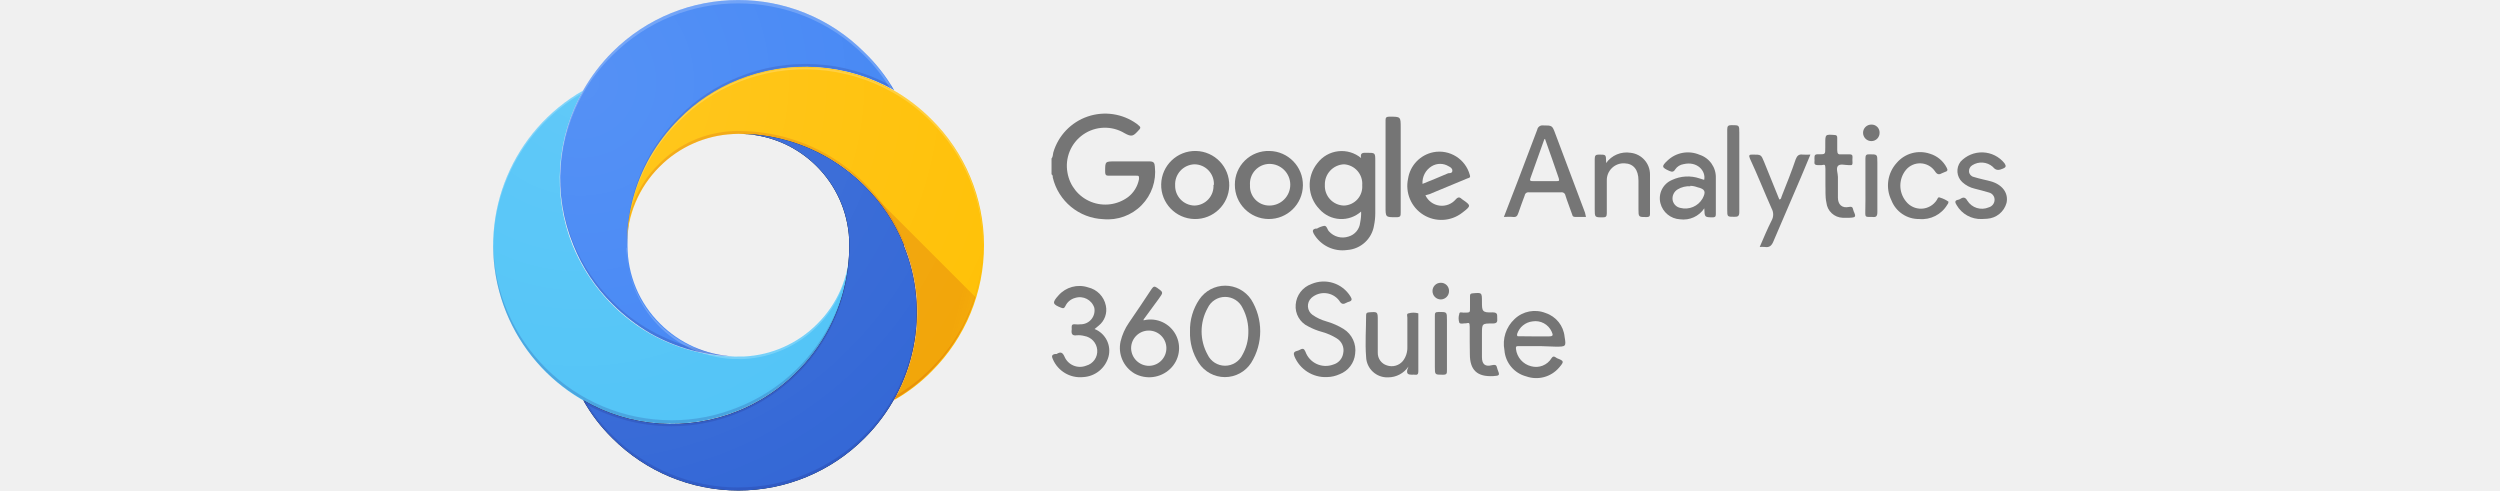
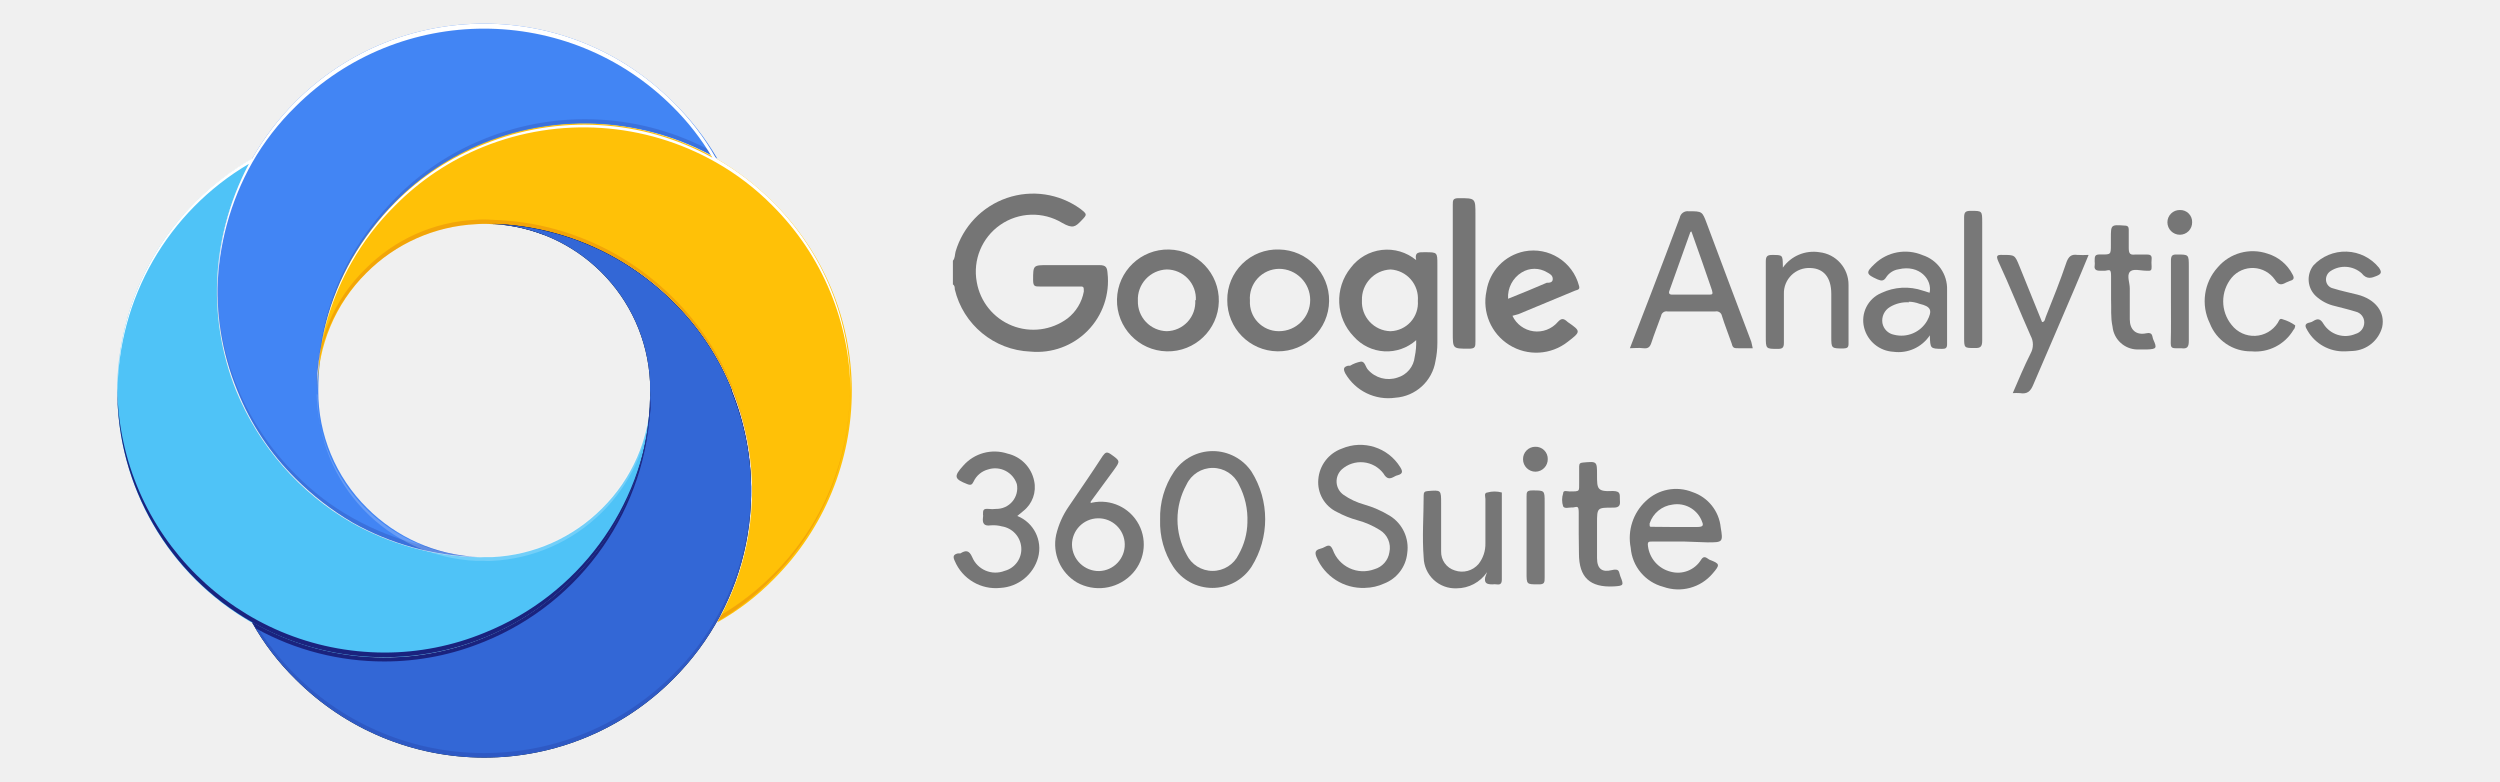
- <svg xmlns="http://www.w3.org/2000/svg" id="Export" viewBox="0 0 180 35.31">
+ <svg xmlns="http://www.w3.org/2000/svg" width="160" height="50">
  <defs>
    <style>.cls-1{fill:#757575;}.cls-2{fill:#767676;}.cls-3{fill:#787878;}.cls-4{fill:#4fc3f7;}.cls-5{fill:#4285f4;}.cls-11,.cls-6{fill:#1a237e;}.cls-10,.cls-6,.cls-8,.cls-9{opacity:0.2;}.cls-6,.cls-8,.cls-9{isolation:isolate;}.cls-7{fill:#ffc107;}.cls-12,.cls-8{fill:#fff;}.cls-9{fill:#bf360c;}.cls-13{fill:#3367d6;}.cls-14{fill:url(#linear-gradient);}.cls-15{fill-opacity:0.1;fill:url(#radial-gradient);}</style>
-     <linearGradient id="linear-gradient" x1="-2978.01" y1="1245.65" x2="-2977.91" y2="1245.6" gradientTransform="matrix(56.82, 0, 0, -110.18, 169281.44, 137260.41)" gradientUnits="userSpaceOnUse">
-       <stop offset="0" stop-color="#bf360c" stop-opacity="0.2" />
-       <stop offset="1" stop-color="#bf360c" stop-opacity="0" />
-     </linearGradient>
-     <radialGradient id="radial-gradient" cx="-3016.94" cy="1251" r="0.14" gradientTransform="matrix(254.33, 0, 0, -254.33, 767334.63, 318170.28)" gradientUnits="userSpaceOnUse">
-       <stop offset="0" stop-color="#fff" />
-       <stop offset="1" stop-color="#fff" stop-opacity="0" />
-     </radialGradient>
  </defs>
-   <path class="cls-1" d="M75.71,11.41c.11-.12.09-.29.13-.44a3.89,3.89,0,0,1,6-2.06c.34.27.34.27.05.57s-.41.4-.92.11a2.74,2.74,0,0,0-4.11,2.85,2.76,2.76,0,0,0,4.36,1.75,2.12,2.12,0,0,0,.79-1.3c0-.22,0-.25-.22-.24H79.9c-.24,0-.33,0-.33-.31,0-.72,0-.72.72-.72s1.65,0,2.47,0c.32,0,.37.12.39.38a3.41,3.41,0,0,1-3.71,3.78,3.9,3.9,0,0,1-3.64-3c0-.08,0-.18-.09-.23Z" />
-   <path class="cls-2" d="M98,15.23a2.12,2.12,0,0,1-3-.17,2.5,2.5,0,0,1-.15-3.31A2.19,2.19,0,0,1,98,11.38c-.09-.41.16-.38.42-.38.6,0,.6,0,.6.6,0,1.25,0,2.5,0,3.76a4.28,4.28,0,0,1-.09.87A2.1,2.1,0,0,1,97,18a2.39,2.39,0,0,1-2.41-1.17c-.1-.2-.1-.31.13-.37l.1,0a1.56,1.56,0,0,1,.53-.2c.19,0,.21.26.33.39a1.32,1.32,0,0,0,1.42.38,1.16,1.16,0,0,0,.83-1A3.23,3.23,0,0,0,98,15.23Zm-1.23-.43a1.36,1.36,0,0,0,1.31-1.46,1.4,1.4,0,0,0-1.31-1.51,1.44,1.44,0,0,0-1.38,1.49A1.41,1.41,0,0,0,96.75,14.8Z" />
-   <path class="cls-2" d="M114.19,15.62h-.7c-.18,0-.26,0-.31-.22-.15-.44-.33-.88-.47-1.33a.27.27,0,0,0-.32-.22h-2.3a.26.26,0,0,0-.31.22c-.15.42-.32.84-.46,1.27-.07.22-.16.31-.4.28s-.4,0-.64,0l1-2.59c.47-1.23.94-2.46,1.4-3.69a.38.38,0,0,1,.42-.31c.66,0,.66,0,.88.59.71,1.9,1.42,3.79,2.14,5.69Zm-3-5.59-1,2.8c-.07.16,0,.22.16.21h1.72c.17,0,.22,0,.16-.21C111.92,11.93,111.6,11,111.24,10Z" />
-   <path class="cls-1" d="M91.4,10.87a2.45,2.45,0,1,1-2.49,2.43A2.41,2.41,0,0,1,91.4,10.87Zm0,3.93a1.49,1.49,0,0,0,0-3A1.42,1.42,0,0,0,90,13.33,1.39,1.39,0,0,0,91.38,14.8Z" />
-   <path class="cls-1" d="M86,15.77a2.45,2.45,0,1,1,.11-4.9,2.45,2.45,0,0,1-.11,4.9Zm1.4-2.46A1.41,1.41,0,0,0,86,11.83a1.44,1.44,0,0,0-1.39,1.51A1.42,1.42,0,0,0,86,14.8,1.4,1.4,0,0,0,87.37,13.31Z" />
-   <path class="cls-1" d="M102.63,14.06a1.31,1.31,0,0,0,2.18.3c.18-.2.29-.18.48,0,.64.44.64.46,0,.95a2.45,2.45,0,0,1-3.91-2.44,2.3,2.3,0,0,1,1.82-1.91,2.27,2.27,0,0,1,2.63,1.65c.07.2-.09.2-.19.24l-2.72,1.13Zm-.21-.82c.65-.26,1.26-.51,1.86-.77.11,0,.29,0,.29-.18s-.14-.25-.27-.32a1.17,1.17,0,0,0-1.22,0A1.38,1.38,0,0,0,102.42,13.24Z" />
-   <path class="cls-2" d="M122.71,15a1.81,1.81,0,0,1-1.75.79,1.54,1.54,0,0,1-1.41-1.16,1.43,1.43,0,0,1,.83-1.67,2.66,2.66,0,0,1,2-.11l.32.1c.14-.62-.48-1.37-1.49-1.13a.87.87,0,0,0-.59.37c-.12.2-.23.2-.42.12-.56-.25-.59-.33-.14-.75a2.13,2.13,0,0,1,2.3-.42,1.7,1.7,0,0,1,1.18,1.68c0,.87,0,1.74,0,2.61,0,.18-.07.22-.24.22C122.73,15.64,122.73,15.64,122.71,15Zm-1-1.59a1.6,1.6,0,0,0-.91.22.76.76,0,0,0-.37.78.7.7,0,0,0,.56.56,1.43,1.43,0,0,0,1.59-.67c.27-.5.19-.69-.37-.82A1.54,1.54,0,0,0,121.69,13.38Z" />
-   <path class="cls-2" d="M115.64,11.74A1.81,1.81,0,0,1,117.4,11a1.57,1.57,0,0,1,1.4,1.57c0,.94,0,1.89,0,2.84,0,.18-.07.21-.24.22-.59,0-.59,0-.59-.58V13c0-.79-.37-1.22-1-1.24A1.21,1.21,0,0,0,115.69,13c0,.79,0,1.58,0,2.36,0,.23-.07.29-.29.29-.58,0-.58,0-.58-.6,0-1.2,0-2.41,0-3.61,0-.24.07-.31.3-.31.51,0,.51,0,.52.49A1,1,0,0,0,115.64,11.74Z" />
-   <path class="cls-2" d="M126.7,17.78c.29-.67.55-1.3.86-1.91a.88.88,0,0,0,0-.85c-.53-1.19-1-2.39-1.56-3.59-.11-.26-.06-.31.21-.3.59,0,.59,0,.81.54.36.89.73,1.79,1.09,2.69.14,0,.14-.16.18-.25.35-.88.7-1.75,1-2.64.1-.26.23-.38.51-.34a5,5,0,0,0,.55,0c-.23.55-.44,1.07-.66,1.58-.66,1.55-1.33,3.1-2,4.66-.13.32-.29.47-.64.41A2.78,2.78,0,0,0,126.7,17.78Z" />
-   <path class="cls-2" d="M142.69,15.77a2,2,0,0,1-1.81-1c-.12-.19-.17-.34.12-.39a.46.46,0,0,0,.16-.07c.22-.14.35-.1.49.14a1.24,1.24,0,0,0,1.54.48.57.57,0,0,0,.42-.55.53.53,0,0,0-.41-.52c-.35-.11-.7-.19-1-.27a2,2,0,0,1-.92-.48,1.1,1.1,0,0,1-.12-1.47,2.09,2.09,0,0,1,3.16.11c.13.2.13.29-.11.39s-.48.19-.73-.13A1.23,1.23,0,0,0,142,11.9a.48.48,0,0,0-.23.46.43.43,0,0,0,.34.38c.38.12.78.2,1.17.3.87.22,1.35.85,1.19,1.57a1.55,1.55,0,0,1-1.4,1.14Z" />
-   <path class="cls-2" d="M138.18,15.77a2.11,2.11,0,0,1-2-1.35,2.42,2.42,0,0,1,.38-2.69,2.21,2.21,0,0,1,2.4-.66,2,2,0,0,1,1.2,1c.1.18.06.26-.12.31l-.19.08c-.23.13-.37.13-.54-.14a1.31,1.31,0,0,0-2.08-.09,1.79,1.79,0,0,0,0,2.27,1.36,1.36,0,0,0,2.22-.1c.06-.09.08-.25.24-.17a2,2,0,0,1,.6.29s0,.14-.08.21A2.12,2.12,0,0,1,138.18,15.77Z" />
-   <path class="cls-1" d="M99.76,12c0-1.09,0-2.19,0-3.28,0-.22,0-.32.29-.32.8,0,.8,0,.8.78,0,2,0,4.07,0,6.1,0,.27,0,.37-.35.36-.74,0-.74,0-.74-.76Z" />
-   <path class="cls-1" d="M131.43,13.31c0-.44,0-.8,0-1.16s-.07-.29-.28-.26h-.27q-.28,0-.24-.24a.74.74,0,0,0,0-.21c0-.26,0-.35.33-.33.45,0,.45,0,.45-.47v-.3c0-.67,0-.67.67-.62.15,0,.19.07.19.2,0,.3,0,.59,0,.88s.08.34.33.31h.54c.17,0,.25.05.23.23a1.93,1.93,0,0,0,0,.34c0,.16,0,.23-.21.21h-.06c-.27,0-.63-.12-.78.06s0,.52,0,.79c0,.5,0,1,0,1.49s.29.78.8.67c.32-.07.27.17.33.3.19.42.16.46-.31.48h-.47a1.22,1.22,0,0,1-1.18-1.1C131.4,14.13,131.45,13.68,131.43,13.31Z" />
-   <path class="cls-3" d="M124.36,12.33c0-1,0-2,0-3,0-.26.07-.32.32-.32.55,0,.55,0,.55.56,0,1.9,0,3.79,0,5.69,0,.29-.09.36-.36.35-.51,0-.51,0-.51-.53Z" />
-   <path class="cls-3" d="M134.31,13.34c0-.64,0-1.28,0-1.92,0-.24.05-.32.29-.31.57,0,.57,0,.57.58,0,1.19,0,2.39,0,3.58,0,.29-.08.39-.36.35h-.27c-.2,0-.24-.06-.24-.25C134.32,14.7,134.31,14,134.31,13.34Z" />
-   <path class="cls-2" d="M135.33,9.56a.59.59,0,0,1-.59.6.6.6,0,0,1-.6-.6.59.59,0,0,1,.6-.59A.57.57,0,0,1,135.33,9.56Z" />
-   <path class="cls-2" d="M85.68,23.87a3.93,3.93,0,0,1,.67-2.31,2.25,2.25,0,0,1,3.73,0,4.31,4.31,0,0,1,0,4.57,2.25,2.25,0,0,1-3.77,0A3.89,3.89,0,0,1,85.68,23.87Zm4.2.12a3.57,3.57,0,0,0-.41-1.81,1.39,1.39,0,0,0-2.52,0,3.46,3.46,0,0,0,0,3.36,1.39,1.39,0,0,0,2.51,0A3.27,3.27,0,0,0,89.88,24Z" />
-   <path class="cls-2" d="M95.54,27.15a2.42,2.42,0,0,1-2.34-1.49c-.08-.21-.06-.33.17-.39a.93.93,0,0,0,.25-.1c.2-.11.28-.05.37.15a1.55,1.55,0,0,0,2,.93,1,1,0,0,0,.72-.81,1,1,0,0,0-.47-1.08,3.94,3.94,0,0,0-1.05-.46,4.75,4.75,0,0,1-1-.4,1.58,1.58,0,0,1-.9-1.57,1.71,1.71,0,0,1,1.13-1.48,2.26,2.26,0,0,1,2.81.89c.12.19.14.32-.12.39a.47.47,0,0,0-.15.06c-.23.13-.37.14-.54-.15a1.37,1.37,0,0,0-2-.19.79.79,0,0,0,.08,1.22,3.28,3.28,0,0,0,1,.47,5,5,0,0,1,1.23.54,1.81,1.81,0,0,1,.84,1.8,1.75,1.75,0,0,1-1.11,1.46A2.29,2.29,0,0,1,95.54,27.15Z" />
-   <path class="cls-2" d="M82.4,23.05a2.06,2.06,0,0,1,1.85,3.51,2.19,2.19,0,0,1-2.57.33,2.14,2.14,0,0,1-1-2.3,4,4,0,0,1,.6-1.35c.55-.81,1.11-1.62,1.64-2.44.13-.18.2-.21.39-.08.46.33.46.32.13.78L82.34,23l0,.07Zm.35,3.29a1.27,1.27,0,1,0-1.31-1.26A1.29,1.29,0,0,0,82.75,26.34Z" />
-   <path class="cls-2" d="M78.81,23.69a1.68,1.68,0,0,1,1,2A2,2,0,0,1,78,27.15a2.14,2.14,0,0,1-2.2-1.3c-.09-.19-.08-.31.15-.36l.12,0c.26-.16.42-.16.57.18a1.21,1.21,0,0,0,1.56.66A1.08,1.08,0,0,0,79,25.19a1.11,1.11,0,0,0-.93-1,1.59,1.59,0,0,0-.53-.05c-.33.05-.42-.09-.38-.39a.29.29,0,0,0,0-.13c0-.2,0-.29.26-.27a1.53,1.53,0,0,0,.37,0,1,1,0,0,0,1-1.19,1.1,1.1,0,0,0-1.38-.71,1.07,1.07,0,0,0-.7.58c-.07.14-.12.2-.3.13-.64-.25-.67-.37-.2-.89a2,2,0,0,1,2.13-.58A1.69,1.69,0,0,1,79.62,22a1.45,1.45,0,0,1-.52,1.45Z" />
-   <path class="cls-1" d="M110.9,24.92h-1.55c-.15,0-.23,0-.2.21a1.45,1.45,0,0,0,1.09,1.24,1.31,1.31,0,0,0,1.47-.58c.14-.22.26-.08.39,0,.52.2.53.24.16.67a2.16,2.16,0,0,1-2.37.64,2.11,2.11,0,0,1-1.57-1.88,2.43,2.43,0,0,1,.73-2.25,2.11,2.11,0,0,1,2.24-.43,2,2,0,0,1,1.36,1.7c.12.71.1.72-.63.72Zm-.44-.7c.35,0,.7,0,1.05,0s.31-.11.21-.34a1.28,1.28,0,0,0-1.38-.74,1.33,1.33,0,0,0-1.11.91c0,.17,0,.16.14.16Z" />
-   <path class="cls-2" d="M101.41,26.39a1.77,1.77,0,0,1-1.47.78,1.52,1.52,0,0,1-1.58-1.48c-.08-1,0-2,0-3,0-.14.05-.19.2-.2.64-.05.64-.06.64.6s0,1.53,0,2.3a.93.93,0,0,0,.66.92A1.05,1.05,0,0,0,101,26a1.55,1.55,0,0,0,.33-1c0-.71,0-1.42,0-2.13,0-.11-.08-.29.09-.31a1.28,1.28,0,0,1,.7,0s0,.12,0,.18c0,1.35,0,2.69,0,4,0,.19-.06.27-.25.24a.67.67,0,0,0-.2,0c-.28,0-.4-.06-.35-.34A2.52,2.52,0,0,0,101.41,26.39Z" />
-   <path class="cls-2" d="M105.82,24.62c0-.36,0-.72,0-1.08s-.07-.29-.27-.26h-.07c-.14,0-.34.07-.41-.05a1,1,0,0,1,0-.63c0-.17.2-.09.31-.09.53,0,.45,0,.46-.45v-.75c0-.14.05-.18.19-.19.67-.06.67-.06.67.6s0,.81.76.77c.42,0,.32.22.34.44s0,.37-.34.36c-.76,0-.76,0-.76.77,0,.55,0,1.11,0,1.66s.28.68.69.58.35.08.43.29c.18.44.16.46-.31.49-1.15.06-1.68-.43-1.68-1.58Z" />
-   <path class="cls-3" d="M103.31,24.77c0-.65,0-1.3,0-2,0-.23,0-.31.29-.31.58,0,.58,0,.58.57,0,1.2,0,2.4,0,3.61,0,.25,0,.35-.32.34-.55,0-.55,0-.55-.56Z" />
-   <path class="cls-2" d="M103.74,21.56a.6.6,0,0,1-.6-.6.59.59,0,0,1,.59-.6.58.58,0,0,1,.6.59A.6.6,0,0,1,103.74,21.56Z" />
-   <path class="cls-4" d="M58.84,23.32a8,8,0,0,1-5.29,2.35l-.39,0a2.42,2.42,0,0,1-.38,0,12.94,12.94,0,0,1-6-1.66,13.07,13.07,0,0,1-5.55-6.34A12.82,12.82,0,0,1,42,6.51a12.84,12.84,0,0,0,6.34,24A12.9,12.9,0,0,0,59.5,24a12.71,12.71,0,0,0,1.67-6A7.87,7.87,0,0,1,58.84,23.32Z" />
-   <path class="cls-5" d="M62.23,3.76a12.84,12.84,0,0,0-18.15,0A13,13,0,0,0,42,6.49a12.81,12.81,0,0,0-.72,11.16A12.42,12.42,0,0,0,44.1,21.9,13.71,13.71,0,0,0,46.82,24a12.94,12.94,0,0,0,6,1.66,8.07,8.07,0,0,1-5.29-2.35,7.91,7.91,0,0,1-2.35-5.65v0a12.77,12.77,0,0,1,1.68-6.34,12.46,12.46,0,0,1,2.09-2.73,12.61,12.61,0,0,1,4.25-2.83,12.86,12.86,0,0,1,11.18.74A12.55,12.55,0,0,0,62.23,3.76Z" />
-   <path class="cls-6" d="M53.16,5.55a12.42,12.42,0,0,0-4.25,2.83,13.48,13.48,0,0,0-2.09,2.73,12.65,12.65,0,0,0-1.68,6.32v.1a12.83,12.83,0,0,1,1.68-6.24,12.46,12.46,0,0,1,2.09-2.73,12.61,12.61,0,0,1,4.25-2.83,12.86,12.86,0,0,1,11.18.74l-.18-.3A12.86,12.86,0,0,0,53.16,5.55Z" />
-   <path class="cls-6" d="M44.1,21.7a12.83,12.83,0,0,1-3.78-9,12.53,12.53,0,0,0,1,5A12.42,12.42,0,0,0,44.1,21.9,13.71,13.71,0,0,0,46.82,24a12.94,12.94,0,0,0,6,1.66,8.2,8.2,0,0,1-2.48-.52,13.19,13.19,0,0,1-3.48-1.34A12,12,0,0,1,44.1,21.7Z" />
-   <path class="cls-7" d="M67.05,8.58a13,13,0,0,0-2.73-2.09,12.86,12.86,0,0,0-11.18-.74,12.42,12.42,0,0,0-4.25,2.83,13.48,13.48,0,0,0-2.09,2.73,12.84,12.84,0,0,0-1.66,6.32A8,8,0,0,1,47.49,12a8,8,0,0,1,5.29-2.35,5,5,0,0,1,.77,0,12.76,12.76,0,0,1,6,1.67,12.11,12.11,0,0,1,2.73,2.08,12.65,12.65,0,0,1,2.83,4.26,12.79,12.79,0,0,1-.74,11.15,12.09,12.09,0,0,0,2.73-2.09A12.79,12.79,0,0,0,67.05,8.58Z" />
-   <path class="cls-8" d="M45.14,17.85a8,8,0,0,0,7.64,8l.38,0a2.55,2.55,0,0,0,.39,0,8.07,8.07,0,0,0,5.29-2.35,8,8,0,0,0,2.31-4.79c0-.22,0-.46,0-.68a8.06,8.06,0,0,1-7.64,7.62l-.39,0a2.42,2.42,0,0,1-.38,0,8,8,0,0,1-7.64-7.92v.1Z" />
-   <path class="cls-9" d="M65.08,17.45a12.45,12.45,0,0,0-2.83-4.26,13.08,13.08,0,0,0-2.73-2.08,12.76,12.76,0,0,0-6-1.67,4.94,4.94,0,0,0-.77,0,8,8,0,0,0-5.29,2.35,7.81,7.81,0,0,0-2.37,5.64v.12A7.93,7.93,0,0,1,47.49,12a8,8,0,0,1,5.29-2.35,5,5,0,0,1,.77,0,12.76,12.76,0,0,1,6,1.67,12.11,12.11,0,0,1,2.73,2.08,12.65,12.65,0,0,1,2.83,4.26A12.84,12.84,0,0,1,66,22.42,12.58,12.58,0,0,0,65.08,17.45Z" />
-   <path class="cls-9" d="M67.05,26.51a12.59,12.59,0,0,1-2.59,2c-.06.1-.1.2-.16.3A12.09,12.09,0,0,0,67,26.71a12.71,12.71,0,0,0,3.75-9.18A12.48,12.48,0,0,1,67.05,26.51Z" />
-   <g class="cls-10">
-     <path class="cls-11" d="M62.23,13.59a12.65,12.65,0,0,1,2.83,4.26A12.84,12.84,0,0,1,66,22.64a13,13,0,0,0-.93-5,12.45,12.45,0,0,0-2.83-4.26,13.08,13.08,0,0,0-2.73-2.08,12.76,12.76,0,0,0-6-1.67,8.2,8.2,0,0,1,2.48.52,12.69,12.69,0,0,1,3.47,1.35A11.56,11.56,0,0,1,62.23,13.59Z" />
+   <g class="layer">
+     <g class="cls-10" id="svg_34" />
+     <g class="cls-10" id="svg_36" />
+     <g class="cls-10" id="svg_39" />
+     <g class="cls-10" id="svg_41" />
+     <g id="svg_46">
+       <path class="cls-1" d="m60.984,16.687c0.146,-0.16 0.12,-0.386 0.173,-0.585a5.175,5.175 0 0 1 7.982,-2.74c0.452,0.359 0.452,0.359 0.067,0.758s-0.545,0.532 -1.224,0.146a3.645,3.645 0 0 0 -5.468,3.791a3.672,3.672 0 0 0 5.8,2.328a2.82,2.82 0 0 0 1.051,-1.729c0,-0.293 0,-0.333 -0.293,-0.319l-2.514,0c-0.319,0 -0.439,0 -0.439,-0.412c0,-0.958 0,-0.958 0.958,-0.958s2.195,0 3.286,0c0.426,0 0.492,0.16 0.519,0.506a4.536,4.536 0 0 1 -4.935,5.029a5.188,5.188 0 0 1 -4.842,-3.991c0,-0.106 0,-0.239 -0.12,-0.306l0,-1.517z" fill="black" id="svg_1" />
+       <path class="cls-2" d="m90.636,21.769a2.82,2.82 0 0 1 -3.991,-0.226a3.326,3.326 0 0 1 -0.2,-4.403a2.913,2.913 0 0 1 4.19,-0.492c-0.12,-0.545 0.213,-0.506 0.559,-0.506c0.798,0 0.798,0 0.798,0.798c0,1.663 0,3.326 0,5.002a5.694,5.694 0 0 1 -0.12,1.157a2.794,2.794 0 0 1 -2.567,2.355a3.179,3.179 0 0 1 -3.206,-1.556c-0.133,-0.266 -0.133,-0.412 0.173,-0.492l0.133,0a2.075,2.075 0 0 1 0.705,-0.266c0.253,0 0.279,0.346 0.439,0.519a1.756,1.756 0 0 0 1.889,0.506a1.543,1.543 0 0 0 1.104,-1.33a4.297,4.297 0 0 0 0.093,-1.064zm-1.636,-0.572a1.809,1.809 0 0 0 1.743,-1.942a1.862,1.862 0 0 0 -1.743,-2.009a1.916,1.916 0 0 0 -1.836,1.982a1.876,1.876 0 0 0 1.809,1.969l0.027,0z" id="svg_2" />
+       <path class="cls-2" d="m112.174,22.287l-0.931,0c-0.239,0 -0.346,0 -0.412,-0.293c-0.2,-0.585 -0.439,-1.171 -0.625,-1.769a0.359,0.359 0 0 0 -0.426,-0.293l-3.06,0a0.346,0.346 0 0 0 -0.412,0.293c-0.2,0.559 -0.426,1.117 -0.612,1.689c-0.093,0.293 -0.213,0.412 -0.532,0.372s-0.532,0 -0.851,0l1.33,-3.445c0.625,-1.636 1.25,-3.273 1.862,-4.909a0.506,0.506 0 0 1 0.559,-0.412c0.878,0 0.878,0 1.171,0.785c0.945,2.528 1.889,5.042 2.847,7.569l0.093,0.412zm-3.991,-7.436l-1.33,3.725c-0.093,0.213 0,0.293 0.213,0.279l2.288,0c0.226,0 0.293,0 0.213,-0.279c-0.412,-1.197 -0.838,-2.434 -1.317,-3.765l-0.067,0.04z" id="svg_3" />
+       <path class="cls-1" d="m81.857,15.968a3.259,3.259 0 1 1 -3.312,3.233a3.206,3.206 0 0 1 3.312,-3.233zm0,5.228a1.982,1.982 0 0 0 0,-3.991a1.889,1.889 0 0 0 -1.862,2.035a1.849,1.849 0 0 0 1.836,1.956l0.027,0z" id="svg_4" />
+       <path class="cls-1" d="m74.673,22.487a3.259,3.259 0 1 1 0.146,-6.518a3.259,3.259 0 0 1 -0.146,6.518zm1.862,-3.273a1.876,1.876 0 0 0 -1.862,-1.969a1.916,1.916 0 0 0 -1.849,2.009a1.889,1.889 0 0 0 1.849,1.942a1.862,1.862 0 0 0 1.823,-1.982l0.04,0z" id="svg_5" />
+       <path class="cls-1" d="m96.796,20.212a1.743,1.743 0 0 0 2.9,0.399c0.239,-0.266 0.386,-0.239 0.639,0c0.851,0.585 0.851,0.612 0,1.264a3.259,3.259 0 0 1 -5.201,-3.246a3.06,3.06 0 0 1 2.421,-2.541a3.02,3.02 0 0 1 3.499,2.195c0.093,0.266 -0.12,0.266 -0.253,0.319l-3.618,1.503l-0.386,0.106zm-0.279,-1.091c0.865,-0.346 1.676,-0.678 2.474,-1.024c0.146,0 0.386,0 0.386,-0.239s-0.186,-0.333 -0.359,-0.426a1.556,1.556 0 0 0 -1.623,0a1.836,1.836 0 0 0 -0.878,1.689z" id="svg_6" />
+       <path class="cls-2" d="m123.508,21.463a2.408,2.408 0 0 1 -2.328,1.051a2.049,2.049 0 0 1 -1.876,-1.543a1.902,1.902 0 0 1 1.104,-2.222a3.539,3.539 0 0 1 2.661,-0.146l0.426,0.133c0.186,-0.825 -0.639,-1.823 -1.982,-1.503a1.157,1.157 0 0 0 -0.785,0.492c-0.16,0.266 -0.306,0.266 -0.559,0.16c-0.745,-0.333 -0.785,-0.439 -0.186,-0.998a2.834,2.834 0 0 1 3.06,-0.559a2.262,2.262 0 0 1 1.57,2.235c0,1.157 0,2.315 0,3.472c0,0.239 -0.093,0.293 -0.319,0.293c-0.758,-0.013 -0.758,-0.013 -0.785,-0.865zm-1.33,-2.115a2.128,2.128 0 0 0 -1.211,0.293a1.011,1.011 0 0 0 -0.492,1.038a0.931,0.931 0 0 0 0.745,0.745a1.902,1.902 0 0 0 2.115,-0.891c0.359,-0.665 0.253,-0.918 -0.492,-1.091a2.049,2.049 0 0 0 -0.692,-0.133l0.027,0.04z" id="svg_7" />
+       <path class="cls-2" d="m114.103,17.126a2.408,2.408 0 0 1 2.341,-0.984a2.089,2.089 0 0 1 1.862,2.089c0,1.25 0,2.514 0,3.778c0,0.239 -0.093,0.279 -0.319,0.293c-0.785,0 -0.785,0 -0.785,-0.772l0,-2.727c0,-1.051 -0.492,-1.623 -1.33,-1.65a1.61,1.61 0 0 0 -1.703,1.65c0,1.051 0,2.102 0,3.14c0,0.306 -0.093,0.386 -0.386,0.386c-0.772,0 -0.772,0 -0.772,-0.798c0,-1.596 0,-3.206 0,-4.802c0,-0.319 0.093,-0.412 0.399,-0.412c0.678,0 0.678,0 0.692,0.652a1.33,1.33 0 0 0 0,0.16z" id="svg_8" />
+       <path class="cls-2" d="m128.816,25.161c0.386,-0.891 0.732,-1.729 1.144,-2.541a1.171,1.171 0 0 0 0,-1.131c-0.705,-1.583 -1.33,-3.179 -2.075,-4.776c-0.146,-0.346 -0.08,-0.412 0.279,-0.399c0.785,0 0.785,0 1.078,0.718c0.479,1.184 0.971,2.381 1.45,3.579c0.186,0 0.186,-0.213 0.239,-0.333c0.466,-1.171 0.931,-2.328 1.33,-3.512c0.133,-0.346 0.306,-0.506 0.678,-0.452a6.652,6.652 0 0 0 0.732,0c-0.306,0.732 -0.585,1.423 -0.878,2.102c-0.878,2.062 -1.769,4.124 -2.661,6.199c-0.173,0.426 -0.386,0.625 -0.851,0.545a3.698,3.698 0 0 0 -0.466,0z" id="svg_9" />
+       <path class="cls-2" d="m150.088,22.487a2.661,2.661 0 0 1 -2.408,-1.33c-0.16,-0.253 -0.226,-0.452 0.16,-0.519a0.612,0.612 0 0 0 0.213,-0.093c0.293,-0.186 0.466,-0.133 0.652,0.186a1.65,1.65 0 0 0 2.049,0.639a0.758,0.758 0 0 0 0.559,-0.732a0.705,0.705 0 0 0 -0.545,-0.692c-0.466,-0.146 -0.931,-0.253 -1.33,-0.359a2.661,2.661 0 0 1 -1.224,-0.639a1.463,1.463 0 0 1 -0.16,-1.956a2.78,2.78 0 0 1 4.204,0.146c0.173,0.266 0.173,0.386 -0.146,0.519s-0.639,0.253 -0.971,-0.173a1.636,1.636 0 0 0 -1.969,-0.146a0.639,0.639 0 0 0 -0.306,0.612a0.572,0.572 0 0 0 0.452,0.506c0.506,0.16 1.038,0.266 1.556,0.399c1.157,0.293 1.796,1.131 1.583,2.089a2.062,2.062 0 0 1 -1.862,1.517l-0.506,0.027z" id="svg_10" />
+       <path class="cls-2" d="m144.088,22.487a2.807,2.807 0 0 1 -2.661,-1.796a3.219,3.219 0 0 1 0.506,-3.579a2.94,2.94 0 0 1 3.193,-0.878a2.661,2.661 0 0 1 1.596,1.33c0.133,0.239 0.08,0.346 -0.16,0.412l-0.253,0.106c-0.306,0.173 -0.492,0.173 -0.718,-0.186a1.743,1.743 0 0 0 -2.767,-0.12a2.381,2.381 0 0 0 0,3.02a1.809,1.809 0 0 0 2.953,-0.133c0.08,-0.12 0.106,-0.333 0.319,-0.226a2.661,2.661 0 0 1 0.798,0.386s0,0.186 -0.106,0.279a2.82,2.82 0 0 1 -2.701,1.384z" id="svg_11" />
+       <path class="cls-1" d="m92.978,17.472c0,-1.45 0,-2.913 0,-4.363c0,-0.293 0,-0.426 0.386,-0.426c1.064,0 1.064,0 1.064,1.038c0,2.661 0,5.414 0,8.115c0,0.359 0,0.492 -0.466,0.479c-0.984,0 -0.984,0 -0.984,-1.011l0,-3.831z" id="svg_12" />
+       <path class="cls-1" d="m135.108,19.214c0,-0.585 0,-1.064 0,-1.543s-0.093,-0.386 -0.372,-0.346l-0.359,0q-0.372,0 -0.319,-0.319a0.984,0.984 0 0 0 0,-0.279c0,-0.346 0,-0.466 0.439,-0.439c0.599,0 0.599,0 0.599,-0.625l0,-0.399c0,-0.891 0,-0.891 0.891,-0.825c0.2,0 0.253,0.093 0.253,0.266c0,0.399 0,0.785 0,1.171s0.106,0.452 0.439,0.412l0.718,0c0.226,0 0.333,0.067 0.306,0.306a2.567,2.567 0 0 0 0,0.452c0,0.213 0,0.306 -0.279,0.279l-0.08,0c-0.359,0 -0.838,-0.16 -1.038,0.08s0,0.692 0,1.051c0,0.665 0,1.33 0,1.982s0.386,1.038 1.064,0.891c0.426,-0.093 0.359,0.226 0.439,0.399c0.253,0.559 0.213,0.612 -0.412,0.639l-0.625,0a1.623,1.623 0 0 1 -1.57,-1.463c-0.133,-0.599 -0.067,-1.197 -0.093,-1.689z" id="svg_13" />
+       <path class="cls-3" d="m125.703,17.911c0,-1.33 0,-2.661 0,-3.991c0,-0.346 0.093,-0.426 0.426,-0.426c0.732,0 0.732,0 0.732,0.745c0,2.528 0,5.042 0,7.569c0,0.386 -0.12,0.479 -0.479,0.466c-0.678,0 -0.678,0 -0.678,-0.705l0,-3.658z" id="svg_14" />
+       <path class="cls-3" d="m138.94,19.254c0,-0.851 0,-1.703 0,-2.554c0,-0.319 0.067,-0.426 0.386,-0.412c0.758,0 0.758,0 0.758,0.772c0,1.583 0,3.179 0,4.762c0,0.386 -0.106,0.519 -0.479,0.466l-0.359,0c-0.266,0 -0.319,-0.08 -0.319,-0.333c0.027,-0.891 0.013,-1.823 0.013,-2.701z" id="svg_15" />
+       <path class="cls-2" d="m140.297,14.226a0.785,0.785 0 0 1 -0.785,0.798a0.798,0.798 0 0 1 -0.798,-0.798a0.785,0.785 0 0 1 0.798,-0.785a0.758,0.758 0 0 1 0.785,0.785z" id="svg_16" />
+       <path class="cls-2" d="m74.247,33.262a5.228,5.228 0 0 1 0.891,-3.073a2.993,2.993 0 0 1 4.962,0a5.734,5.734 0 0 1 0,6.079a2.993,2.993 0 0 1 -5.015,0a5.175,5.175 0 0 1 -0.838,-3.006zm5.587,0.16a4.749,4.749 0 0 0 -0.545,-2.408a1.849,1.849 0 0 0 -3.352,0a4.603,4.603 0 0 0 0,4.47a1.849,1.849 0 0 0 3.339,0a4.35,4.35 0 0 0 0.559,-2.049l0,-0.013z" id="svg_17" />
+       <path class="cls-2" d="m87.364,37.626a3.219,3.219 0 0 1 -3.113,-1.982c-0.106,-0.279 -0.08,-0.439 0.226,-0.519a1.237,1.237 0 0 0 0.333,-0.133c0.266,-0.146 0.372,-0.067 0.492,0.2a2.062,2.062 0 0 0 2.661,1.237a1.33,1.33 0 0 0 0.958,-1.078a1.33,1.33 0 0 0 -0.625,-1.437a5.241,5.241 0 0 0 -1.397,-0.612a6.319,6.319 0 0 1 -1.33,-0.532a2.102,2.102 0 0 1 -1.197,-2.089a2.275,2.275 0 0 1 1.503,-1.969a3.006,3.006 0 0 1 3.738,1.184c0.16,0.253 0.186,0.426 -0.16,0.519a0.625,0.625 0 0 0 -0.2,0.08c-0.306,0.173 -0.492,0.186 -0.718,-0.2a1.823,1.823 0 0 0 -2.661,-0.253a1.051,1.051 0 0 0 0.106,1.623a4.363,4.363 0 0 0 1.33,0.625a6.652,6.652 0 0 1 1.636,0.718a2.408,2.408 0 0 1 1.117,2.395a2.328,2.328 0 0 1 -1.477,1.942a3.046,3.046 0 0 1 -1.224,0.279z" id="svg_18" />
+       <path class="cls-2" d="m69.884,32.171a2.74,2.74 0 0 1 2.461,4.669a2.913,2.913 0 0 1 -3.419,0.439a2.847,2.847 0 0 1 -1.33,-3.06a5.321,5.321 0 0 1 0.798,-1.796c0.732,-1.078 1.477,-2.155 2.182,-3.246c0.173,-0.239 0.266,-0.279 0.519,-0.106c0.612,0.439 0.612,0.426 0.173,1.038l-1.463,1.995l0,0.093l0.08,-0.027zm0.466,4.377a1.689,1.689 0 1 0 -1.743,-1.676a1.716,1.716 0 0 0 1.743,1.676z" id="svg_19" />
+       <path class="cls-2" d="m65.108,33.023a2.235,2.235 0 0 1 1.33,2.661a2.661,2.661 0 0 1 -2.408,1.942a2.847,2.847 0 0 1 -2.927,-1.729c-0.12,-0.253 -0.106,-0.412 0.2,-0.479l0.16,0c0.346,-0.213 0.559,-0.213 0.758,0.239a1.61,1.61 0 0 0 2.075,0.878a1.437,1.437 0 0 0 1.064,-1.517a1.477,1.477 0 0 0 -1.237,-1.33a2.115,2.115 0 0 0 -0.705,-0.067c-0.439,0.067 -0.559,-0.12 -0.506,-0.519a0.386,0.386 0 0 0 0,-0.173c0,-0.266 0,-0.386 0.346,-0.359a2.035,2.035 0 0 0 0.492,0a1.33,1.33 0 0 0 1.33,-1.583a1.463,1.463 0 0 0 -1.836,-0.945a1.423,1.423 0 0 0 -0.931,0.772c-0.093,0.186 -0.16,0.266 -0.399,0.173c-0.851,-0.333 -0.891,-0.492 -0.266,-1.184a2.661,2.661 0 0 1 2.834,-0.772a2.248,2.248 0 0 1 1.703,1.743a1.929,1.929 0 0 1 -0.692,1.929l-0.386,0.319z" id="svg_20" />
+       <path class="cls-1" d="m107.797,34.659l-2.062,0c-0.2,0 -0.306,0 -0.266,0.279a1.929,1.929 0 0 0 1.45,1.65a1.743,1.743 0 0 0 1.956,-0.772c0.186,-0.293 0.346,-0.106 0.519,0c0.692,0.266 0.705,0.319 0.213,0.891a2.873,2.873 0 0 1 -3.153,0.851a2.807,2.807 0 0 1 -2.089,-2.501a3.233,3.233 0 0 1 0.971,-2.993a2.807,2.807 0 0 1 2.98,-0.572a2.661,2.661 0 0 1 1.809,2.262c0.16,0.945 0.133,0.958 -0.838,0.958l-1.49,-0.053zm-0.585,-0.931c0.466,0 0.931,0 1.397,0s0.412,-0.146 0.279,-0.452a1.703,1.703 0 0 0 -1.836,-0.984a1.769,1.769 0 0 0 -1.477,1.211c0,0.226 0,0.213 0.186,0.213l1.45,0.013z" id="svg_21" />
+       <path class="cls-2" d="m95.173,36.615a2.355,2.355 0 0 1 -1.956,1.038a2.022,2.022 0 0 1 -2.102,-1.969c-0.106,-1.33 0,-2.661 0,-3.991c0,-0.186 0.067,-0.253 0.266,-0.266c0.851,-0.067 0.851,-0.08 0.851,0.798s0,2.035 0,3.06a1.237,1.237 0 0 0 0.878,1.224a1.397,1.397 0 0 0 1.517,-0.412a2.062,2.062 0 0 0 0.439,-1.33c0,-0.945 0,-1.889 0,-2.834c0,-0.146 -0.106,-0.386 0.12,-0.412a1.703,1.703 0 0 1 0.931,0s0,0.16 0,0.239c0,1.796 0,3.579 0,5.321c0,0.253 -0.08,0.359 -0.333,0.319a0.891,0.891 0 0 0 -0.266,0c-0.372,0 -0.532,-0.08 -0.466,-0.452a3.352,3.352 0 0 0 0.12,-0.333z" id="svg_22" />
+       <path class="cls-2" d="m101.039,34.26c0,-0.479 0,-0.958 0,-1.437s-0.093,-0.386 -0.359,-0.346l-0.093,0c-0.186,0 -0.452,0.093 -0.545,-0.067a1.33,1.33 0 0 1 0,-0.838c0,-0.226 0.266,-0.12 0.412,-0.12c0.705,0 0.599,0 0.612,-0.599l0,-0.998c0,-0.186 0.067,-0.239 0.253,-0.253c0.891,-0.08 0.891,-0.08 0.891,0.798s0,1.078 1.011,1.024c0.559,0 0.426,0.293 0.452,0.585s0,0.492 -0.452,0.479c-1.011,0 -1.011,0 -1.011,1.024c0,0.732 0,1.477 0,2.208s0.372,0.905 0.918,0.772s0.466,0.106 0.572,0.386c0.239,0.585 0.213,0.612 -0.412,0.652c-1.53,0.08 -2.235,-0.572 -2.235,-2.102l-0.013,-1.171z" id="svg_23" />
+       <path class="cls-3" d="m97.7,34.46c0,-0.865 0,-1.729 0,-2.661c0,-0.306 0,-0.412 0.386,-0.412c0.772,0 0.772,0 0.772,0.758c0,1.596 0,3.193 0,4.802c0,0.333 0,0.466 -0.426,0.452c-0.732,0 -0.732,0 -0.732,-0.745l0,-2.195z" id="svg_24" />
+       <path class="cls-2" d="m98.272,30.189a0.798,0.798 0 0 1 -0.798,-0.798a0.785,0.785 0 0 1 0.785,-0.798a0.772,0.772 0 0 1 0.798,0.785a0.798,0.798 0 0 1 -0.785,0.811z" id="svg_25" />
+       <path class="cls-4" d="m38.542,32.531a10.642,10.642 0 0 1 -7.037,3.126l-0.519,0a3.219,3.219 0 0 1 -0.506,0a17.214,17.214 0 0 1 -7.982,-2.208a17.387,17.387 0 0 1 -7.383,-8.434a17.054,17.054 0 0 1 1.024,-14.846a17.081,17.081 0 0 0 8.434,31.927a17.161,17.161 0 0 0 14.846,-8.66a16.908,16.908 0 0 0 2.222,-7.982a10.469,10.469 0 0 1 -3.1,7.077z" id="svg_26" />
+       <path class="cls-5" d="m43.052,6.51a17.081,17.081 0 0 0 -24.145,0a17.294,17.294 0 0 0 -2.767,3.632a17.041,17.041 0 0 0 -0.958,14.846a16.522,16.522 0 0 0 3.751,5.654a18.238,18.238 0 0 0 3.618,2.794a17.214,17.214 0 0 0 7.982,2.208a10.736,10.736 0 0 1 -7.037,-3.126a10.523,10.523 0 0 1 -3.126,-7.516l0,0a16.988,16.988 0 0 1 2.235,-8.434a16.576,16.576 0 0 1 2.78,-3.632a16.775,16.775 0 0 1 5.654,-3.765a17.108,17.108 0 0 1 14.873,0.984a16.695,16.695 0 0 0 -2.86,-3.645z" id="svg_27" />
+       <path class="cls-6" d="m30.986,8.891a16.522,16.522 0 0 0 -5.654,3.765a17.932,17.932 0 0 0 -2.78,3.632a16.828,16.828 0 0 0 -2.235,8.407l0,0.133a17.068,17.068 0 0 1 2.235,-8.301a16.576,16.576 0 0 1 2.78,-3.632a16.775,16.775 0 0 1 5.654,-3.765a17.108,17.108 0 0 1 14.873,0.984l-0.239,-0.399a17.108,17.108 0 0 0 -14.633,-0.825z" id="svg_28" />
+       <path class="cls-6" d="m18.933,30.376a17.068,17.068 0 0 1 -5.029,-11.973a16.669,16.669 0 0 0 1.33,6.652a16.522,16.522 0 0 0 3.698,5.587a18.238,18.238 0 0 0 3.618,2.794a17.214,17.214 0 0 0 7.982,2.208a10.908,10.908 0 0 1 -3.299,-0.692a17.547,17.547 0 0 1 -4.629,-1.783a15.964,15.964 0 0 1 -3.672,-2.794z" id="svg_29" />
+       <path class="cls-7" d="m49.464,12.922a17.294,17.294 0 0 0 -3.632,-2.78a17.108,17.108 0 0 0 -14.873,-0.984a16.522,16.522 0 0 0 -5.654,3.765a17.932,17.932 0 0 0 -2.78,3.632a17.081,17.081 0 0 0 -2.208,8.407a10.642,10.642 0 0 1 3.126,-7.49a10.642,10.642 0 0 1 7.037,-3.126a6.652,6.652 0 0 1 1.024,0a16.975,16.975 0 0 1 7.982,2.222a16.11,16.11 0 0 1 3.632,2.767a16.828,16.828 0 0 1 3.765,5.667a17.015,17.015 0 0 1 -0.984,14.833a16.083,16.083 0 0 0 3.632,-2.78a17.015,17.015 0 0 0 -0.067,-24.132z" id="svg_30" />
+       <path class="cls-8" d="m20.317,25.254a10.642,10.642 0 0 0 10.163,10.642l0.506,0a3.392,3.392 0 0 0 0.519,0a10.736,10.736 0 0 0 7.037,-3.126a10.642,10.642 0 0 0 3.073,-6.372c0,-0.293 0,-0.612 0,-0.905a10.722,10.722 0 0 1 -10.163,10.137l-0.519,0a3.219,3.219 0 0 1 -0.506,0a10.642,10.642 0 0 1 -10.163,-10.536l0,0.133l0.053,0.027z" id="svg_31" />
+       <path class="cls-9" d="m46.843,24.722a16.562,16.562 0 0 0 -3.765,-5.667a17.4,17.4 0 0 0 -3.632,-2.767a16.975,16.975 0 0 0 -7.982,-2.222a6.572,6.572 0 0 0 -1.024,0a10.642,10.642 0 0 0 -7.037,3.126a10.39,10.39 0 0 0 -3.153,7.503l0,0.16a10.549,10.549 0 0 1 3.193,-7.383a10.642,10.642 0 0 1 7.037,-3.126a6.652,6.652 0 0 1 1.024,0a16.975,16.975 0 0 1 7.982,2.222a16.11,16.11 0 0 1 3.632,2.767a16.828,16.828 0 0 1 3.765,5.667a17.081,17.081 0 0 1 1.184,6.332a16.735,16.735 0 0 0 -1.224,-6.612z" id="svg_32" />
+       <path class="cls-9" d="m49.464,36.774a16.748,16.748 0 0 1 -3.445,2.661c-0.08,0.133 -0.133,0.266 -0.213,0.399a16.083,16.083 0 0 0 3.592,-2.794a16.908,16.908 0 0 0 4.989,-12.212a16.602,16.602 0 0 1 -4.922,11.946z" id="svg_33" />
+       <path class="cls-11" d="m43.052,19.587a16.828,16.828 0 0 1 3.765,5.667a17.081,17.081 0 0 1 1.25,6.372a17.294,17.294 0 0 0 -1.237,-6.652a16.562,16.562 0 0 0 -3.765,-5.667a17.4,17.4 0 0 0 -3.632,-2.767a16.975,16.975 0 0 0 -7.982,-2.222a10.908,10.908 0 0 1 3.299,0.692a16.881,16.881 0 0 1 4.616,1.796a15.378,15.378 0 0 1 3.685,2.78z" id="svg_35" />
+       <path class="cls-12" d="m49.464,12.922a17.294,17.294 0 0 0 -3.632,-2.78a16.083,16.083 0 0 0 -2.78,-3.632a17.081,17.081 0 0 0 -24.145,0a17.294,17.294 0 0 0 -2.767,3.632a17.081,17.081 0 0 0 -8.62,14.846l0,0.133a17.068,17.068 0 0 1 8.407,-14.633a17.294,17.294 0 0 0 -2.009,8.062a17.294,17.294 0 0 1 2.222,-8.141a16.389,16.389 0 0 1 2.767,-3.579a17.081,17.081 0 0 1 24.145,0a16.07,16.07 0 0 1 2.541,3.259a17.028,17.028 0 0 0 -14.633,-0.851a16.522,16.522 0 0 0 -5.654,3.712a17.932,17.932 0 0 0 -2.78,3.632a16.908,16.908 0 0 0 -2.208,8.381c0,-0.346 0,-0.732 0,-1.078a17.068,17.068 0 0 1 2.182,-7.09a16.576,16.576 0 0 1 2.78,-3.632a16.775,16.775 0 0 1 5.654,-3.765a17.148,17.148 0 0 1 14.873,0.984a16.482,16.482 0 0 1 3.632,2.78a16.948,16.948 0 0 1 4.989,11.973a16.921,16.921 0 0 0 -4.962,-12.212z" id="svg_37" />
+       <path d="m46.843,24.988a16.562,16.562 0 0 0 -3.765,-5.667a17.4,17.4 0 0 0 -3.632,-2.767a16.975,16.975 0 0 0 -7.982,-2.222a10.642,10.642 0 0 1 10.137,10.11c0,0.2 0,0.359 0,0.545a3.565,3.565 0 0 1 0,0.532a16.908,16.908 0 0 1 -2.222,7.982a17.134,17.134 0 0 1 -8.434,7.383a16.895,16.895 0 0 1 -14.806,-1.038a16.083,16.083 0 0 0 2.78,3.632a17.054,17.054 0 0 0 24.145,0a16.975,16.975 0 0 0 3.738,-18.491l0.04,0z" id="path-1" />
+       <path class="cls-13" d="m46.843,24.988a16.562,16.562 0 0 0 -3.765,-5.667a17.4,17.4 0 0 0 -3.632,-2.767a16.975,16.975 0 0 0 -7.982,-2.222a10.642,10.642 0 0 1 10.137,10.11c0,0.2 0,0.359 0,0.545a3.565,3.565 0 0 1 0,0.532a16.908,16.908 0 0 1 -2.222,7.982a17.134,17.134 0 0 1 -8.434,7.383a16.895,16.895 0 0 1 -14.806,-1.038a16.083,16.083 0 0 0 2.78,3.632a17.054,17.054 0 0 0 24.145,0a16.975,16.975 0 0 0 3.738,-18.491l0.04,0z" id="svg_38" />
+       <path class="cls-11" d="m30.986,41.071a17.054,17.054 0 0 0 10.642,-15.312c0,-0.186 0,-0.346 0,-0.532l0,0.226a16.908,16.908 0 0 1 -2.222,7.982a17.134,17.134 0 0 1 -8.434,7.383a16.788,16.788 0 0 1 -6.399,1.264a17.028,17.028 0 0 1 -8.434,-2.262l0.239,0.399a16.935,16.935 0 0 0 8.221,2.115a16.722,16.722 0 0 0 6.385,-1.264z" id="svg_40" />
+       <path class="cls-11" d="m16.366,39.954a17.068,17.068 0 0 0 25.276,-14.5a5.162,5.162 0 0 1 0,0.639a17.041,17.041 0 0 1 -10.642,14.407a16.788,16.788 0 0 1 -6.399,1.264a17.134,17.134 0 0 1 -17.094,-16.908l0,0.133a17.041,17.041 0 0 0 8.634,14.833" id="svg_42" />
+       <path class="cls-14" d="m43.211,19.48a16.788,16.788 0 0 1 3.605,5.507a17.015,17.015 0 0 1 -0.984,14.833a16.083,16.083 0 0 0 3.632,-2.78a16.788,16.788 0 0 0 4.244,-7.064l-10.496,-10.496z" id="svg_43" />
+       <path class="cls-6" d="m45.832,39.555a16.083,16.083 0 0 1 -2.78,3.632a17.054,17.054 0 0 1 -24.145,0a16.669,16.669 0 0 1 -2.541,-3.233l-0.226,-0.133a16.083,16.083 0 0 0 2.78,3.632a17.054,17.054 0 0 0 24.145,0a17.294,17.294 0 0 0 2.78,-3.632a16.802,16.802 0 0 0 2.222,-8.461a16.695,16.695 0 0 1 -2.235,8.195z" id="svg_44" />
+       <path class="cls-15" d="m49.464,12.922a17.294,17.294 0 0 0 -3.632,-2.78a16.083,16.083 0 0 0 -2.78,-3.632a17.081,17.081 0 0 0 -24.145,0a17.294,17.294 0 0 0 -2.767,3.632a17.068,17.068 0 0 0 0,29.679a16.083,16.083 0 0 0 2.78,3.632a17.054,17.054 0 0 0 24.145,0a17.294,17.294 0 0 0 2.78,-3.632a16.083,16.083 0 0 0 3.632,-2.78a17.068,17.068 0 0 0 -0.013,-24.118zm-7.796,12.066a10.642,10.642 0 1 1 -10.642,-10.642a10.642,10.642 0 0 1 10.642,10.642z" fill="black" id="svg_45" />
+     </g>
  </g>
-   <g class="cls-10">
-     <path class="cls-12" d="M67.05,8.58a13,13,0,0,0-2.73-2.09,12.09,12.09,0,0,0-2.09-2.73,12.84,12.84,0,0,0-18.15,0A13,13,0,0,0,42,6.49a12.84,12.84,0,0,0-6.48,11.16v.1a12.83,12.83,0,0,1,6.32-11,13,13,0,0,0-1.51,6.06A13,13,0,0,1,42,6.69,12.32,12.32,0,0,1,44.08,4,12.84,12.84,0,0,1,62.23,4a12.08,12.08,0,0,1,1.91,2.45,12.8,12.8,0,0,0-11-.64A12.42,12.42,0,0,0,48.89,8.6a13.48,13.48,0,0,0-2.09,2.73,12.71,12.71,0,0,0-1.66,6.3c0-.26,0-.55,0-.81a12.83,12.83,0,0,1,1.64-5.33,12.46,12.46,0,0,1,2.09-2.73,12.61,12.61,0,0,1,4.25-2.83,12.89,12.89,0,0,1,11.18.74,12.39,12.39,0,0,1,2.73,2.09,12.74,12.74,0,0,1,3.75,9A12.72,12.72,0,0,0,67.05,8.58Z" />
-   </g>
-   <path id="path-1" d="M65.08,17.65a12.45,12.45,0,0,0-2.83-4.26,13.08,13.08,0,0,0-2.73-2.08,12.76,12.76,0,0,0-6-1.67,8,8,0,0,1,7.62,7.6c0,.15,0,.27,0,.41a2.68,2.68,0,0,1,0,.4,12.71,12.71,0,0,1-1.67,6,12.88,12.88,0,0,1-6.34,5.55A12.7,12.7,0,0,1,42,28.82a12.09,12.09,0,0,0,2.09,2.73,12.82,12.82,0,0,0,18.15,0,12.76,12.76,0,0,0,2.81-13.9Z" />
-   <path class="cls-13" d="M65.08,17.65a12.45,12.45,0,0,0-2.83-4.26,13.08,13.08,0,0,0-2.73-2.08,12.76,12.76,0,0,0-6-1.67,8,8,0,0,1,7.62,7.6c0,.15,0,.27,0,.41a2.68,2.68,0,0,1,0,.4,12.71,12.71,0,0,1-1.67,6,12.88,12.88,0,0,1-6.34,5.55A12.7,12.7,0,0,1,42,28.82a12.09,12.09,0,0,0,2.09,2.73,12.82,12.82,0,0,0,18.15,0,12.76,12.76,0,0,0,2.81-13.9Z" />
-   <g class="cls-10">
-     <path class="cls-11" d="M53.16,29.74a12.82,12.82,0,0,0,8-11.51c0-.14,0-.26,0-.4V18a12.71,12.71,0,0,1-1.67,6,12.88,12.88,0,0,1-6.34,5.55,12.62,12.62,0,0,1-4.81.95A12.8,12.8,0,0,1,42,28.8l.18.3a12.73,12.73,0,0,0,6.18,1.59A12.57,12.57,0,0,0,53.16,29.74Z" />
-   </g>
-   <g class="cls-10">
-     <path class="cls-11" d="M42.17,28.9A12.83,12.83,0,0,0,61.17,18a3.88,3.88,0,0,1,0,.48,12.81,12.81,0,0,1-8,10.83,12.62,12.62,0,0,1-4.81.95A12.88,12.88,0,0,1,35.51,17.55v.1A12.81,12.81,0,0,0,42,28.8" />
-   </g>
-   <path class="cls-14" d="M62.35,13.51a12.62,12.62,0,0,1,2.71,4.14,12.79,12.79,0,0,1-.74,11.15,12.09,12.09,0,0,0,2.73-2.09,12.62,12.62,0,0,0,3.19-5.31Z" />
-   <path class="cls-6" d="M64.32,28.6a12.09,12.09,0,0,1-2.09,2.73,12.82,12.82,0,0,1-18.15,0,12.53,12.53,0,0,1-1.91-2.43L42,28.8a12.09,12.09,0,0,0,2.09,2.73,12.82,12.82,0,0,0,18.15,0,13,13,0,0,0,2.09-2.73A12.63,12.63,0,0,0,66,22.44,12.55,12.55,0,0,1,64.32,28.6Z" />
-   <path class="cls-15" d="M67.05,8.58a13,13,0,0,0-2.73-2.09,12.09,12.09,0,0,0-2.09-2.73,12.84,12.84,0,0,0-18.15,0A13,13,0,0,0,42,6.49,12.83,12.83,0,0,0,42,28.8a12.09,12.09,0,0,0,2.09,2.73,12.82,12.82,0,0,0,18.15,0,13,13,0,0,0,2.09-2.73,12.09,12.09,0,0,0,2.73-2.09A12.83,12.83,0,0,0,67.05,8.58Zm-5.86,9.07a8,8,0,1,1-8-8A8,8,0,0,1,61.19,17.65Z" />
</svg>
